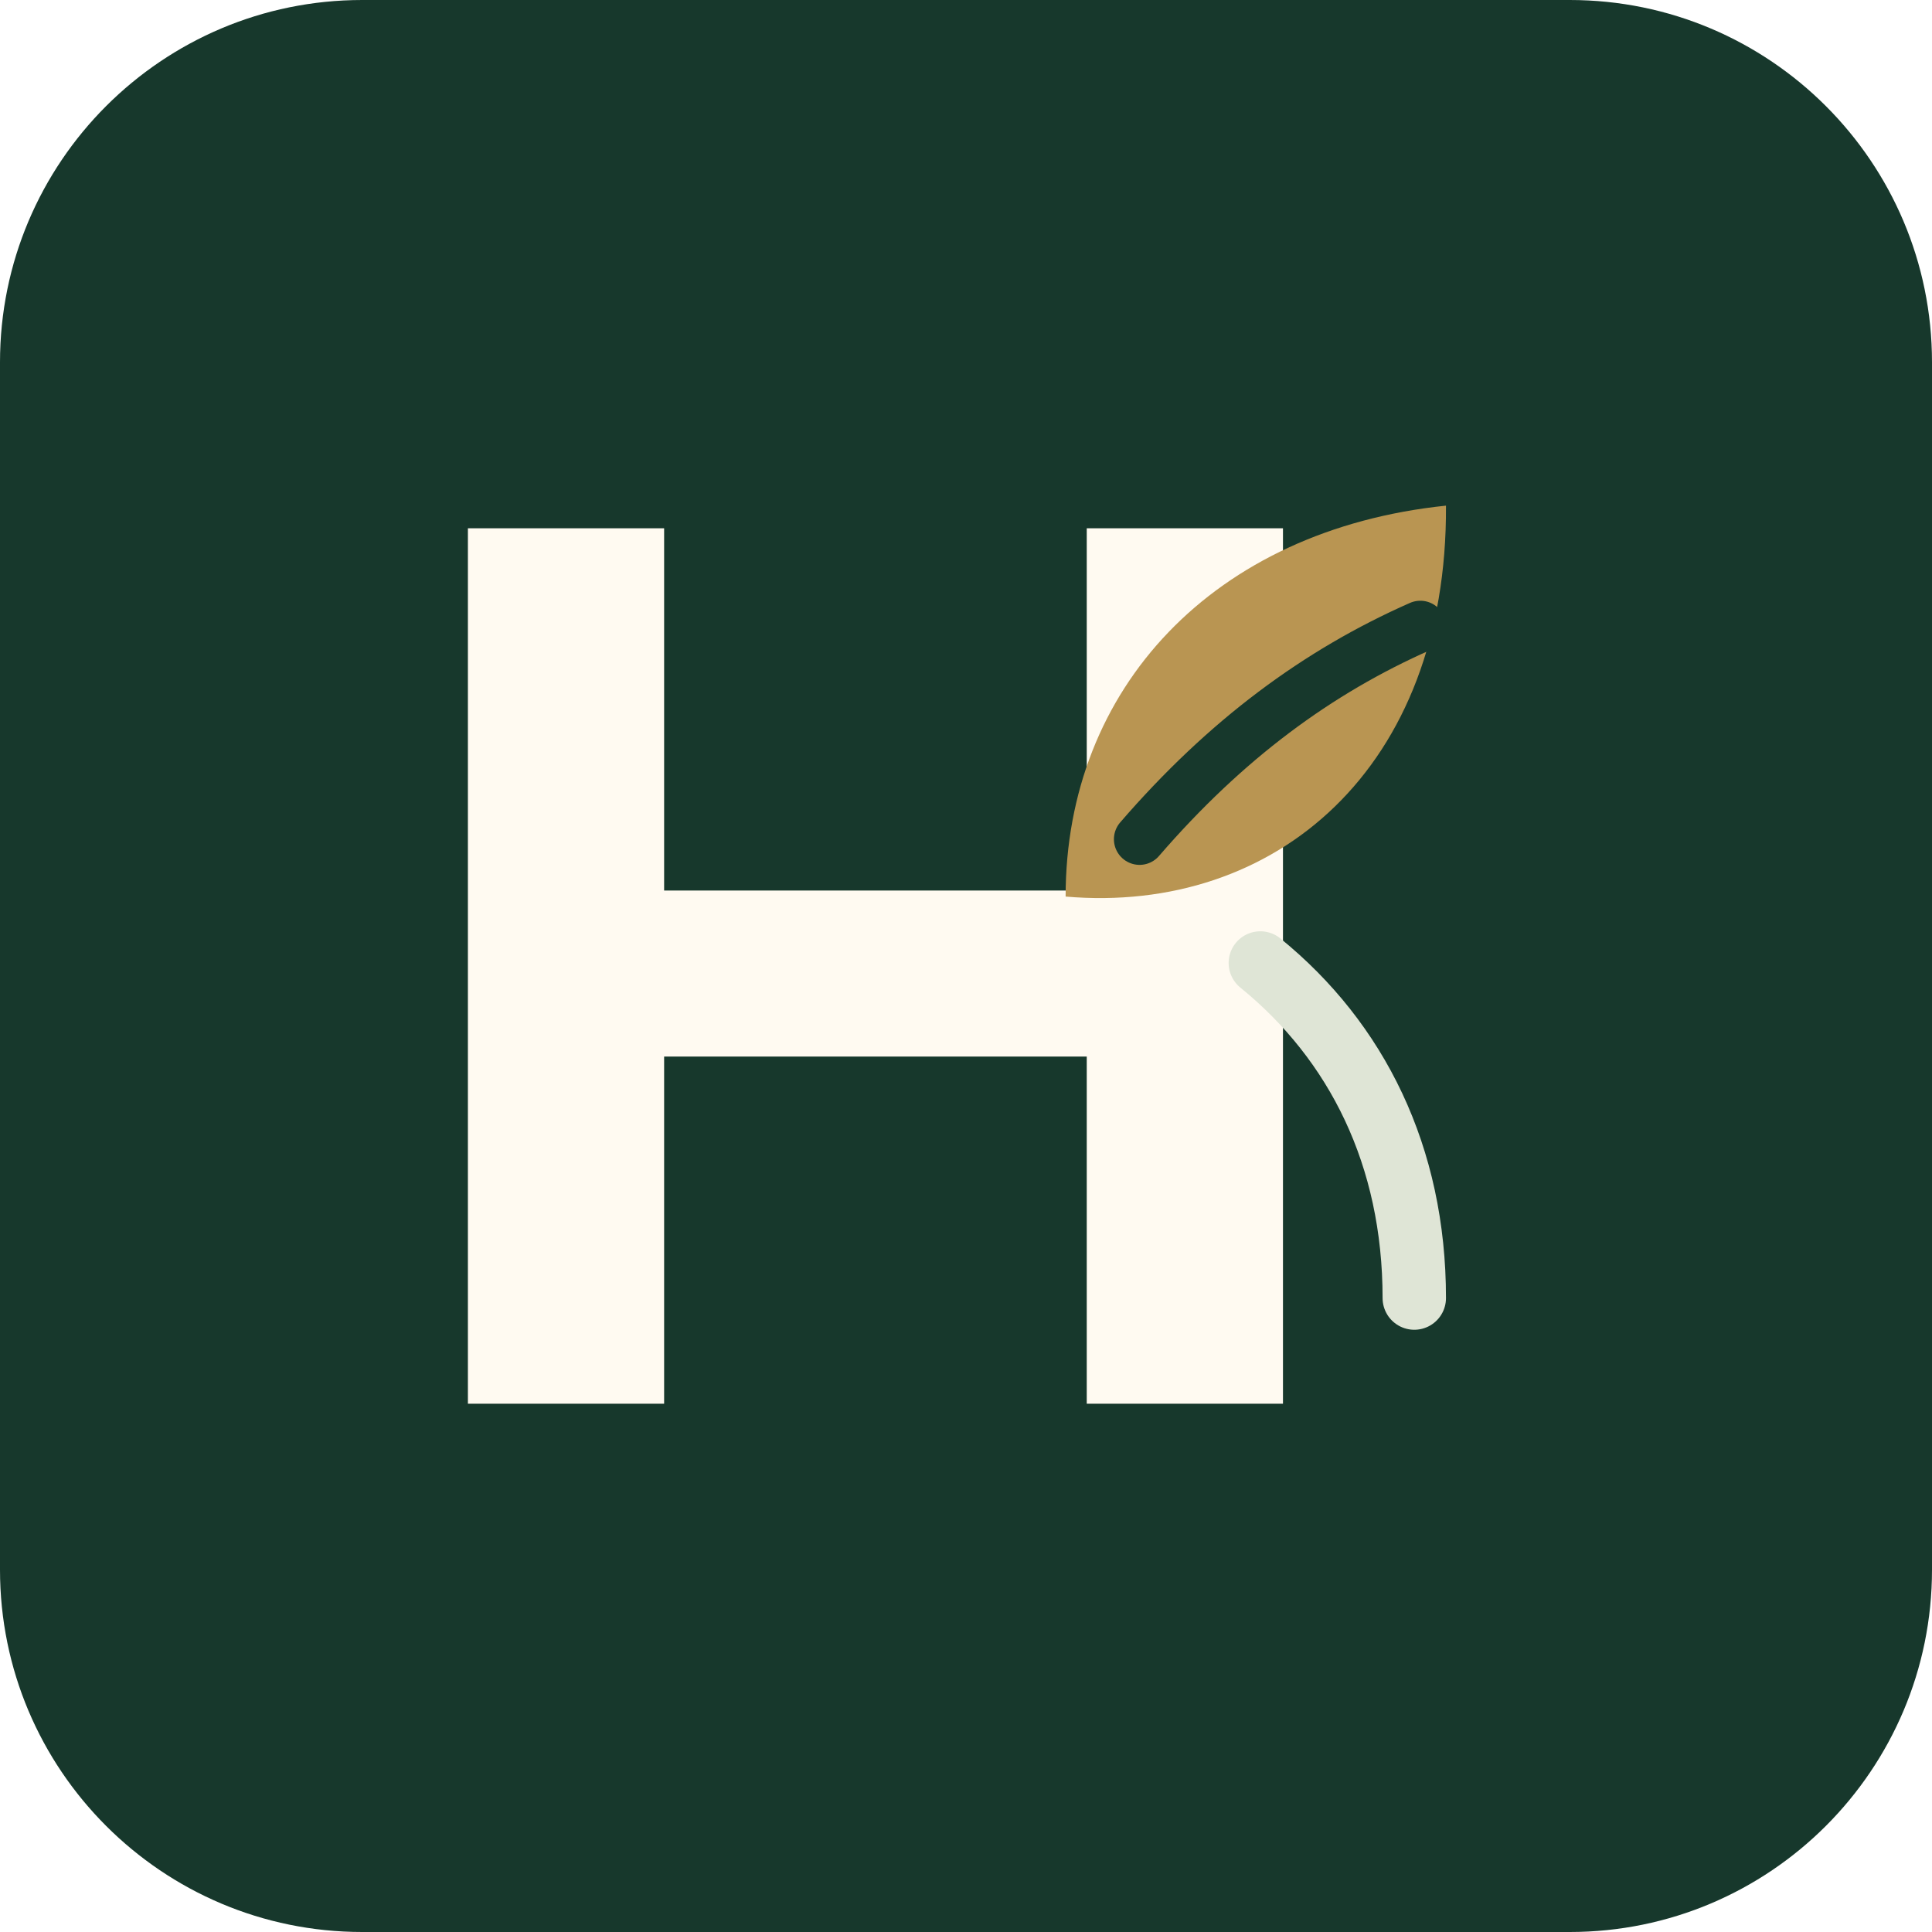
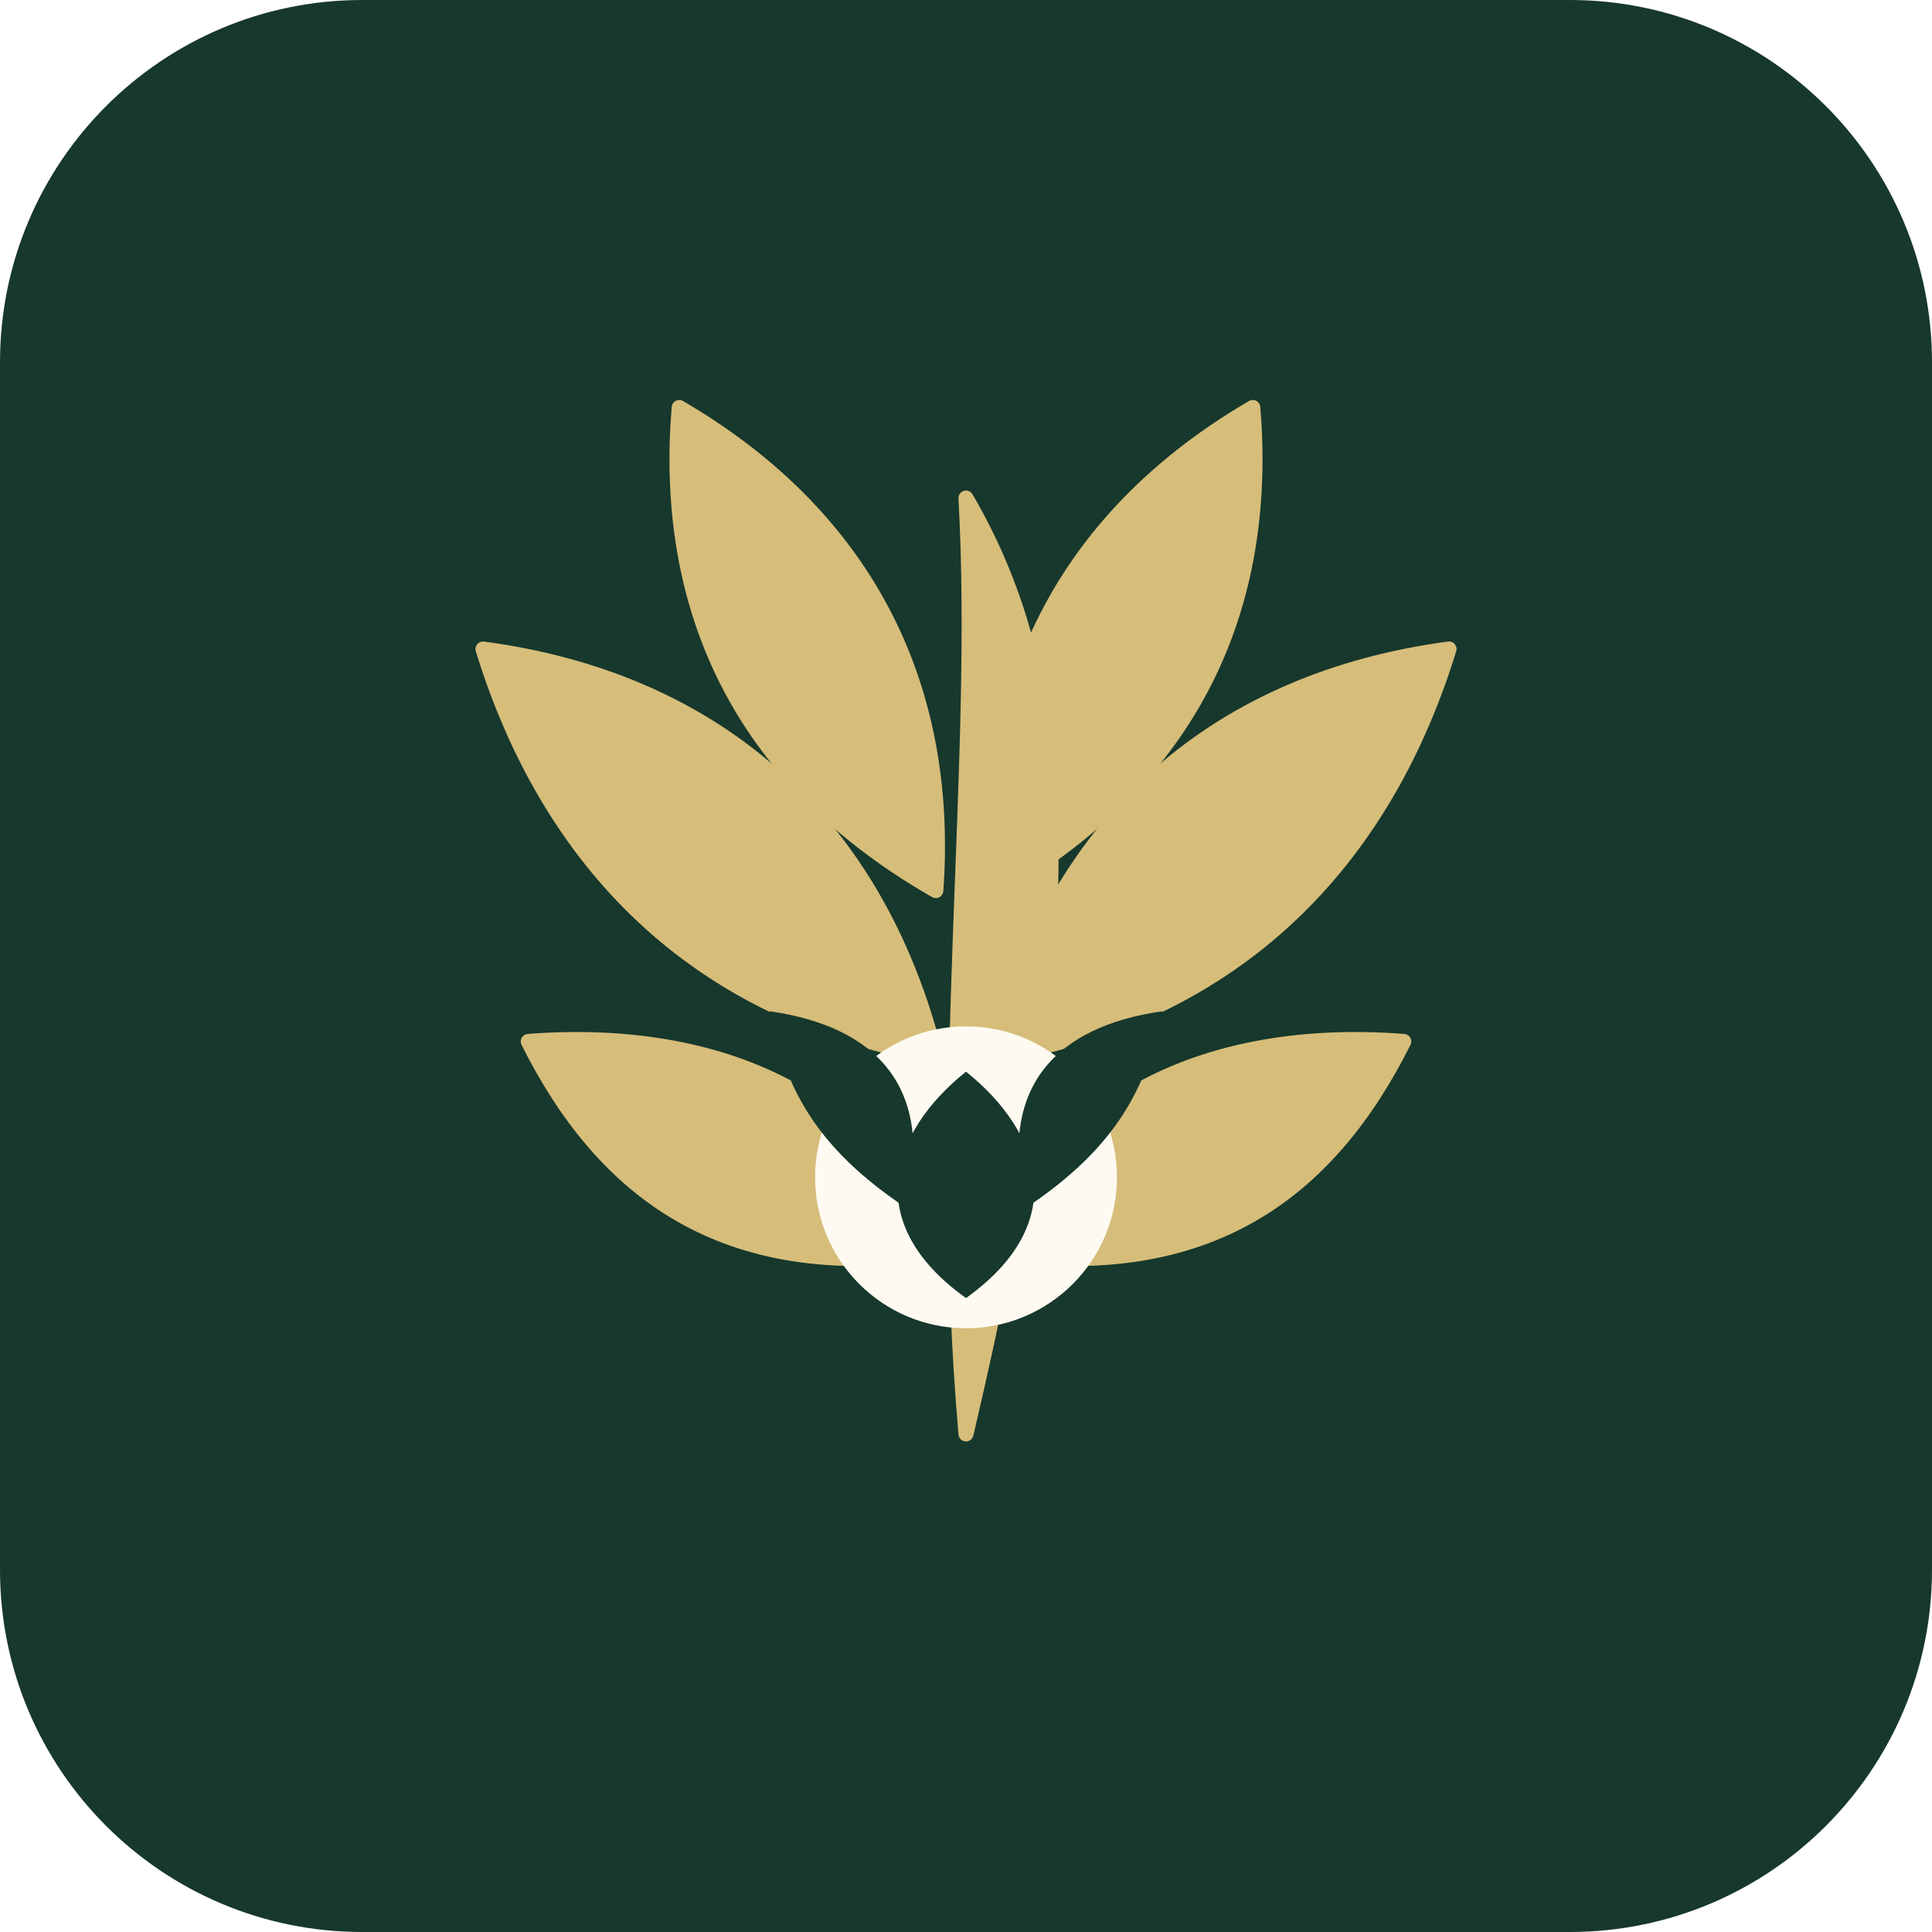
<svg xmlns="http://www.w3.org/2000/svg" viewBox="0 0 128 128" role="img" aria-labelledby="title desc">
  <rect width="128" height="128" rx="24" fill="#17382c" />
-   <path d="M31 35h13v24h28V35h13v58H72V70H44v23H31V35Z" fill="#fffaf1" />
-   <path d="M95.8 33.5c-15.4 1.6-25.2 12.1-25.2 25.9 13.9 1.2 25.3-8.5 25.2-25.9Z" fill="#b99552" />
-   <path d="M75.5 55.6c5.7-6.6 11.8-11.1 18.6-14.1" fill="none" stroke="#17382c" stroke-width="3.4" stroke-linecap="round" />
-   <path d="M83.5 63.8c6.4 5.2 10.2 12.8 10.2 22.2" fill="none" stroke="#dfe5d6" stroke-width="4.2" stroke-linecap="round" />
+   <g fill="#d6bd7a" stroke="#d6bd7a" stroke-linejoin="round">
+     <path d="M64 95c-2-23 1-44 0-62 7 12 8 28 0 62Z" />
+     <path d="M62 70C45 67 36 56 32 43c15 2 26 11 30 27Z" />
+     <path d="M62 59C48 51 44 39 45 27c12 7 18 18 17 32Z" />
+     <path d="M66 70c17-3 26-14 30-27-15 2-26 11-30 27Z" />
+     <path d="M66 59c14-8 18-20 17-32-12 7-18 18-17 32Z" />
+     <path d="M62 83c-14 2-22-4-27-14 13-1 23 4 27 14Z" />
+     <path d="M66 83c14 2 22-4 27-14-13-1-23 4-27 14Z" />
+   </g>
+   <circle cx="64" cy="78" r="10" fill="#fffaf1" />
+   <path d="M64 71c5 4 7 10 0 15-7-5-5-11 0-15Z" fill="#17382c" />
+   <path d="M60 80c-6-4-8-8-9-13 7 1 11 5 9 13Zm8 0c6-4 8-8 9-13-7 1-11 5-9 13Z" fill="#17382c" />
</svg>
